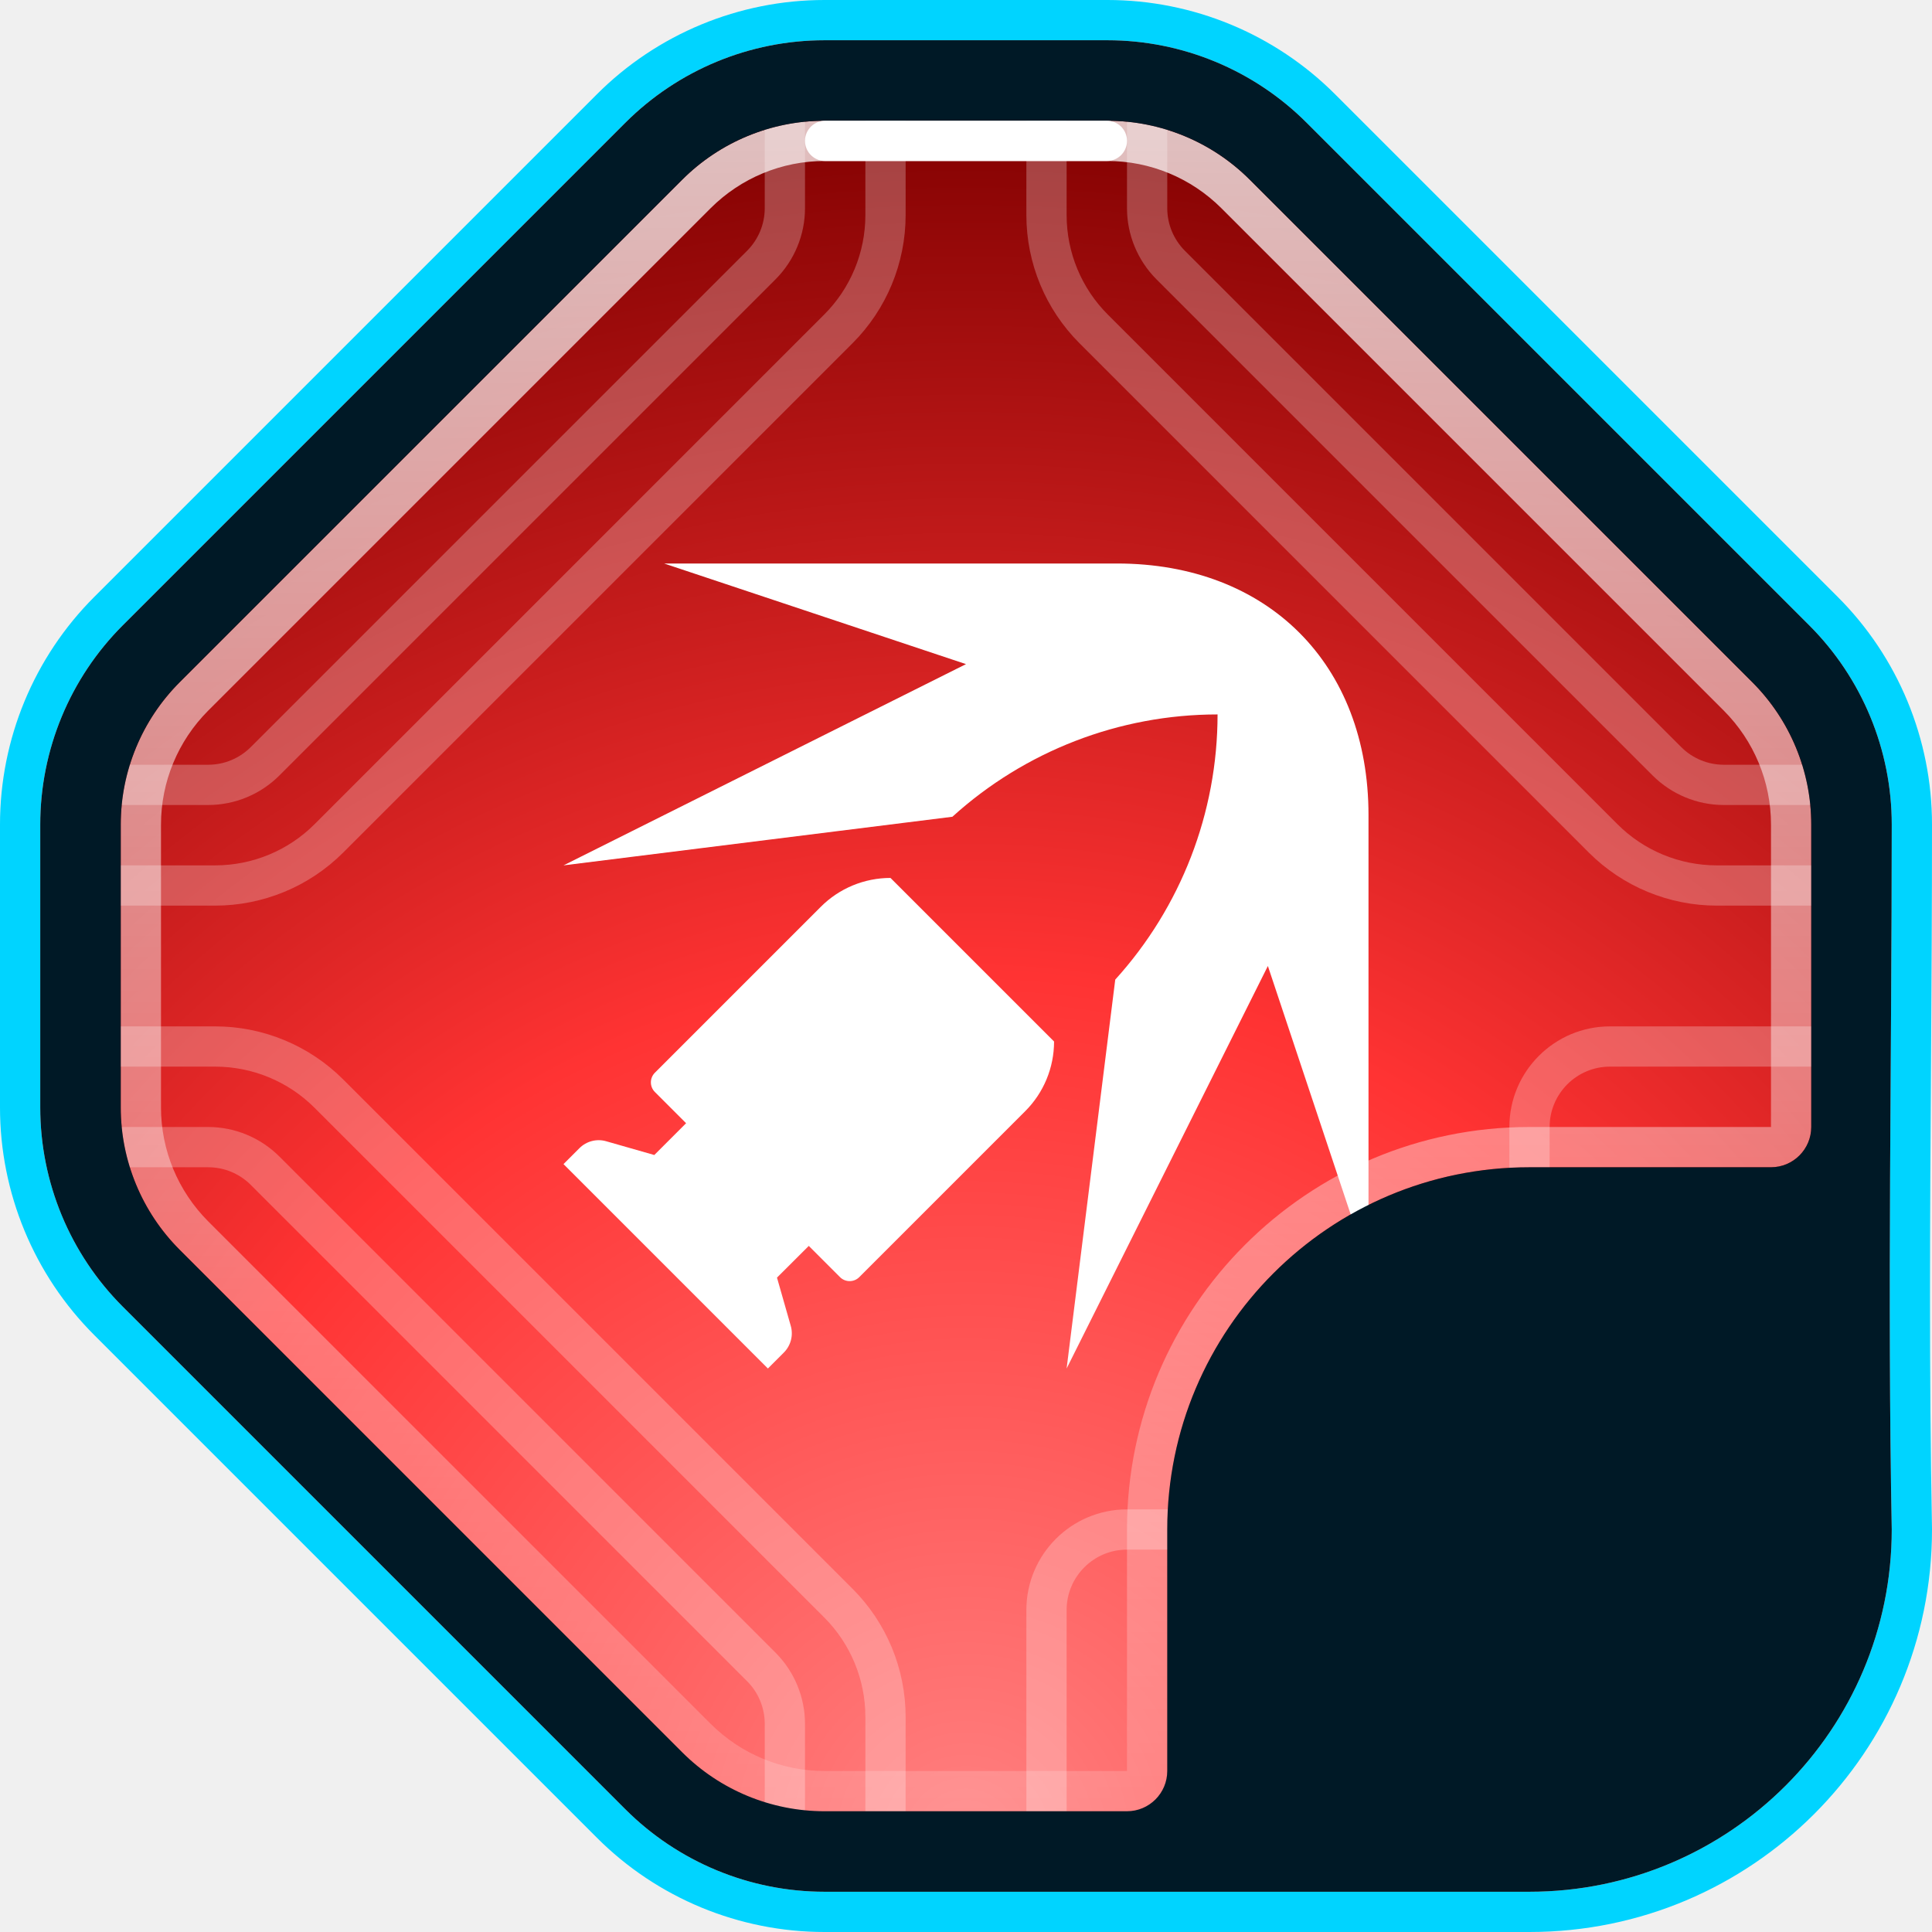
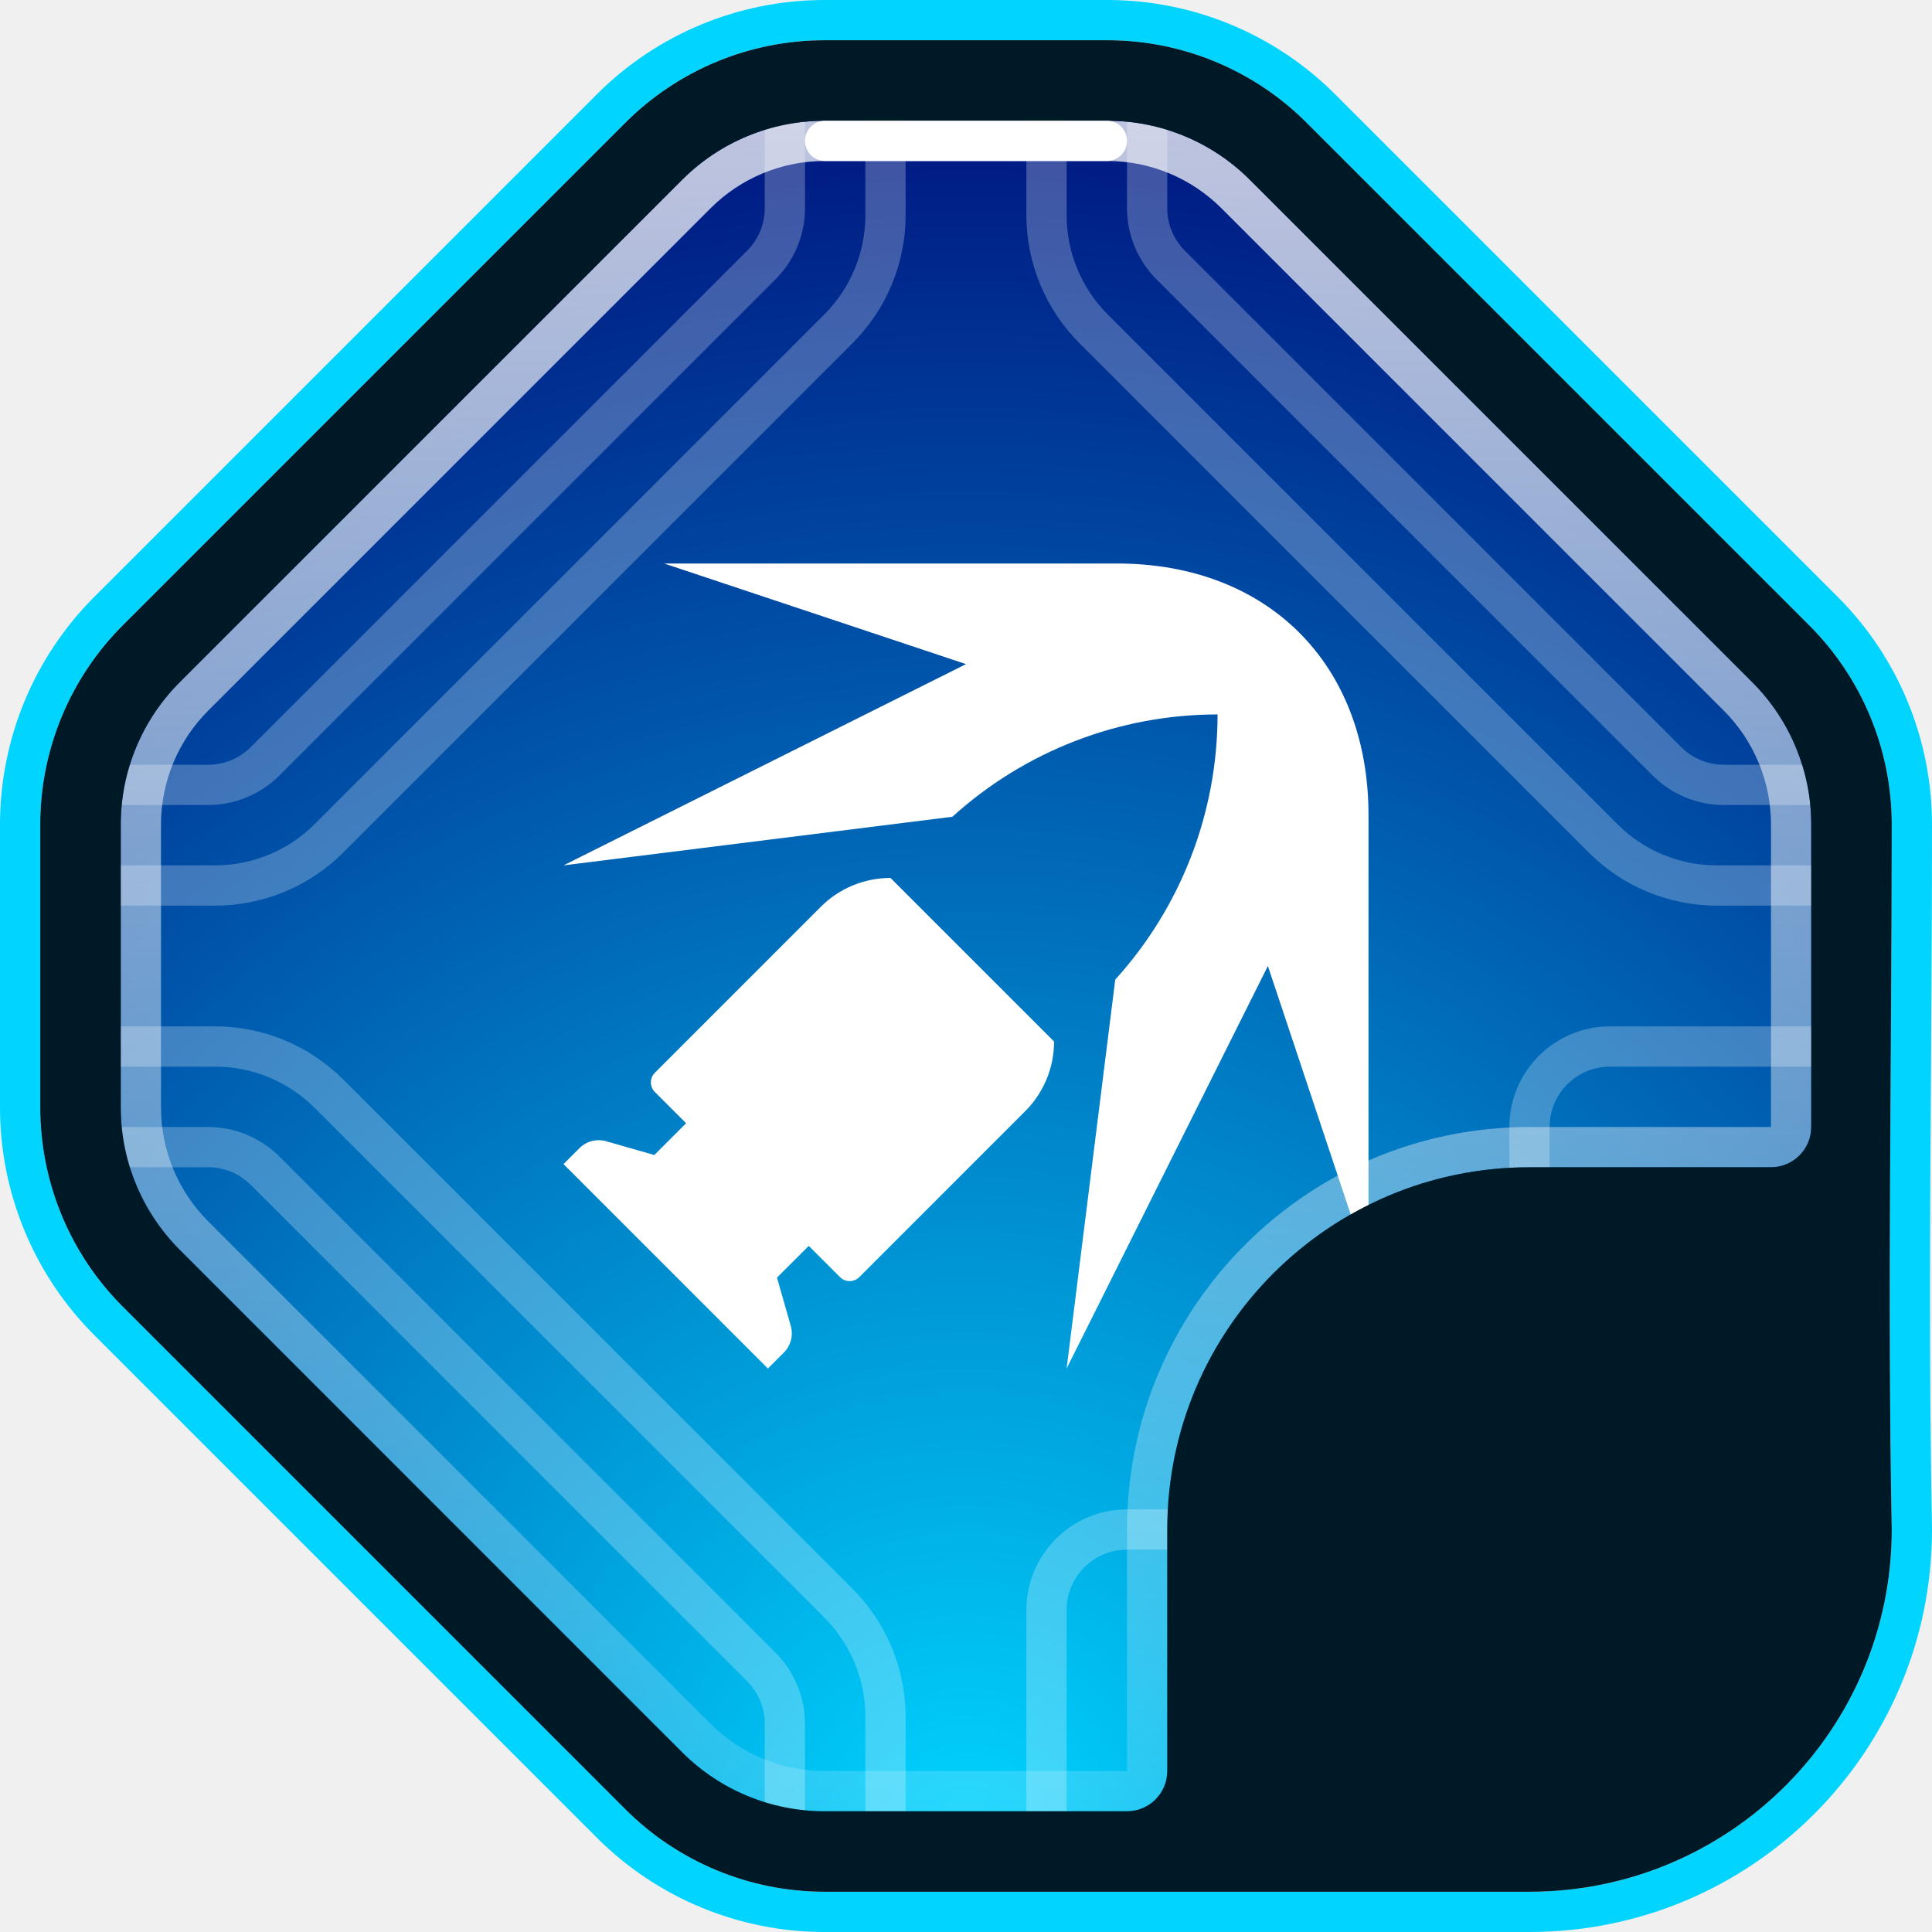
<svg xmlns="http://www.w3.org/2000/svg" width="24" height="24" viewBox="0 0 24 24" fill="none">
  <path fill-rule="evenodd" clip-rule="evenodd" d="M24 19C24 21.761 21.761 24 19 24H10.243C9.182 24 8.164 23.579 7.414 22.828L1.172 16.586C0.421 15.836 0 14.818 0 13.757V10.243C0 9.182 0.421 8.164 1.172 7.414L7.414 1.172C8.164 0.421 9.182 0 10.243 0H13.757C14.818 0 15.836 0.421 16.586 1.172L22.828 7.414C23.579 8.164 24 9.182 24 10.243C24 11.222 23.994 12.198 23.988 13.173C23.975 15.116 23.963 17.052 24 18.991L24 19ZM23.5 19C23.463 17.055 23.475 15.108 23.488 13.161C23.494 12.188 23.5 11.215 23.5 10.243C23.5 9.314 23.131 8.424 22.475 7.768L16.232 1.525C15.576 0.869 14.686 0.5 13.757 0.5H10.243C9.314 0.5 8.424 0.869 7.768 1.525L1.525 7.768C0.869 8.424 0.5 9.314 0.5 10.243V13.757C0.5 14.686 0.869 15.576 1.525 16.232L7.768 22.475C8.424 23.131 9.314 23.5 10.243 23.5H19C21.485 23.5 23.5 21.485 23.5 19Z" fill="#00D4FF" />
  <path d="M8.121 1.879L1.879 8.121C1.316 8.684 1 9.447 1 10.243V13.757C1 14.553 1.316 15.316 1.879 15.879L8.121 22.121C8.684 22.684 9.447 23 10.243 23H13.757C14.553 23 15.316 22.684 15.879 22.121L22.121 15.879C22.684 15.316 23 14.553 23 13.757V10.243C23 9.447 22.684 8.684 22.121 8.121L15.879 1.879C15.316 1.316 14.553 1 13.757 1H10.243C9.447 1 8.684 1.316 8.121 1.879Z" fill="url(#paint0_radial_10758_45452)" />
  <path fill-rule="evenodd" clip-rule="evenodd" d="M10 1V2.586C10 2.917 9.868 3.235 9.634 3.47L3.47 9.634C3.235 9.868 2.917 10 2.586 10H1V9.5H2.586C2.785 9.5 2.975 9.421 3.116 9.28L9.28 3.116C9.421 2.975 9.5 2.785 9.5 2.586V1H10ZM14 1V2.586C14 2.917 14.132 3.235 14.366 3.47L20.53 9.634C20.765 9.868 21.083 10 21.414 10H23V9.5H21.414C21.215 9.5 21.024 9.421 20.884 9.28L14.72 3.116C14.579 2.975 14.5 2.785 14.5 2.586V1H14ZM10 21.414V23H9.5V21.414C9.5 21.215 9.421 21.024 9.28 20.884L3.116 14.72C2.975 14.579 2.785 14.5 2.586 14.5H1V14H2.586C2.917 14 3.235 14.132 3.47 14.366L9.634 20.53C9.868 20.765 10 21.083 10 21.414ZM11.25 1V2.672C11.25 3.268 11.013 3.841 10.591 4.263L4.263 10.591C3.841 11.013 3.268 11.25 2.672 11.25H1V10.75H2.672C3.136 10.75 3.581 10.566 3.909 10.237L10.237 3.909C10.566 3.581 10.75 3.136 10.75 2.672V1H11.25ZM12.75 2.672V1H13.25V2.672C13.25 3.136 13.434 3.581 13.763 3.909L20.091 10.237C20.419 10.566 20.864 10.75 21.328 10.75H23V11.25H21.328C20.732 11.25 20.159 11.013 19.737 10.591L13.409 4.263C12.987 3.841 12.75 3.268 12.75 2.672ZM11.25 23V21.328C11.25 20.732 11.013 20.159 10.591 19.737L4.263 13.409C3.841 12.987 3.268 12.75 2.672 12.75H1V13.25H2.672C3.136 13.25 3.581 13.434 3.909 13.763L10.237 20.091C10.566 20.419 10.75 20.864 10.75 21.328V23H11.25ZM12.75 20V23H13.25V20C13.25 19.586 13.586 19.25 14 19.25H15V18.75H14C13.31 18.75 12.75 19.31 12.75 20ZM20 12.75C19.31 12.75 18.75 13.31 18.75 14V15H19.25V14C19.25 13.586 19.586 13.25 20 13.25H23V12.75H20Z" fill="white" fill-opacity="0.25" />
  <path fill-rule="evenodd" clip-rule="evenodd" d="M10.243 2C9.712 2 9.204 2.211 8.828 2.586L2.586 8.828C2.211 9.204 2 9.712 2 10.243V13.757C2 14.288 2.211 14.796 2.586 15.172L8.828 21.414C9.204 21.789 9.712 22 10.243 22H14V19C14 16.239 16.239 14 19 14H22V10.243C22 9.712 21.789 9.204 21.414 8.828L15.172 2.586C14.796 2.211 14.288 2 13.757 2H10.243ZM10.243 1.5C9.58 1.5 8.944 1.763 8.475 2.232L2.232 8.475C1.763 8.944 1.5 9.58 1.5 10.243V13.757C1.5 14.42 1.763 15.056 2.232 15.525L8.475 21.768C8.944 22.237 9.58 22.5 10.243 22.5H14C14.276 22.5 14.5 22.276 14.5 22V19C14.5 16.515 16.515 14.5 19 14.5H22C22.276 14.5 22.5 14.276 22.5 14V10.243C22.5 9.58 22.237 8.944 21.768 8.475L15.525 2.232C15.056 1.763 14.42 1.5 13.757 1.5H10.243Z" fill="url(#paint1_linear_10758_45452)" />
  <path d="M15.125 8.875C15.125 10.096 14.67 11.269 13.854 12.169L13.25 17L15.75 12L17 15.75V10.125C17 8.25 15.75 7 13.875 7H8.25L12 8.25L7 10.75L11.831 10.146C12.731 9.33 13.904 8.875 15.125 8.875Z" fill="white" />
  <path d="M9.539 17L7 14.461L7.198 14.263C7.285 14.176 7.412 14.143 7.53 14.177L8.128 14.348L8.523 13.953L8.135 13.565C8.069 13.499 8.069 13.392 8.135 13.326L10.196 11.265C10.425 11.035 10.737 10.906 11.062 10.906L13.094 12.938C13.094 13.263 12.965 13.575 12.735 13.804L10.674 15.865C10.608 15.931 10.501 15.931 10.435 15.865L10.047 15.477L9.652 15.871L9.823 16.47C9.857 16.588 9.824 16.715 9.737 16.802L9.539 17Z" fill="white" />
  <path fill-rule="evenodd" clip-rule="evenodd" d="M10.243 23.5C9.314 23.5 8.424 23.131 7.768 22.475L1.525 16.232C0.869 15.576 0.5 14.686 0.5 13.757V10.243C0.5 9.314 0.869 8.424 1.525 7.768L7.768 1.525C8.424 0.869 9.314 0.5 10.243 0.5H13.757C14.686 0.5 15.576 0.869 16.232 1.525L22.475 7.768C23.131 8.424 23.5 9.314 23.5 10.243C23.5 13.161 23.445 16.083 23.5 19C23.5 21.485 21.485 23.5 19 23.5C15.979 23.5 13.28 23.5 10.243 23.5ZM8.475 2.232C8.944 1.763 9.58 1.5 10.243 1.5H13.757C14.42 1.5 15.056 1.763 15.525 2.232L21.768 8.475C22.237 8.944 22.5 9.58 22.5 10.243V14C22.5 14.276 22.276 14.5 22 14.5H19C16.515 14.5 14.5 16.515 14.5 19V22C14.5 22.276 14.276 22.5 14 22.5H10.243C9.58 22.5 8.944 22.237 8.475 21.768L2.232 15.525C1.763 15.056 1.5 14.42 1.5 13.757V10.243C1.5 9.58 1.763 8.944 2.232 8.475L8.475 2.232Z" fill="#001926" />
  <rect x="10" y="1.5" width="4" height="0.5" rx="0.25" fill="white" />
  <defs>
    <radialGradient id="paint0_radial_10758_45452" cx="0" cy="0" r="1" gradientUnits="userSpaceOnUse" gradientTransform="translate(12 23) rotate(-90) scale(22)">
-       <stop stop-color="#FF8080" />
-       <stop offset="0.496" stop-color="#FF3333" />
-       <stop offset="1" stop-color="#800000" />
+       <stop stop-color="#00D4FF" />
+       <stop offset="1" stop-color="#001580" />
    </radialGradient>
    <linearGradient id="paint1_linear_10758_45452" x1="12" y1="1.5" x2="12" y2="22.5" gradientUnits="userSpaceOnUse">
      <stop stop-color="white" stop-opacity="0.75" />
      <stop offset="1" stop-color="white" stop-opacity="0.15" />
    </linearGradient>
  </defs>
</svg>
